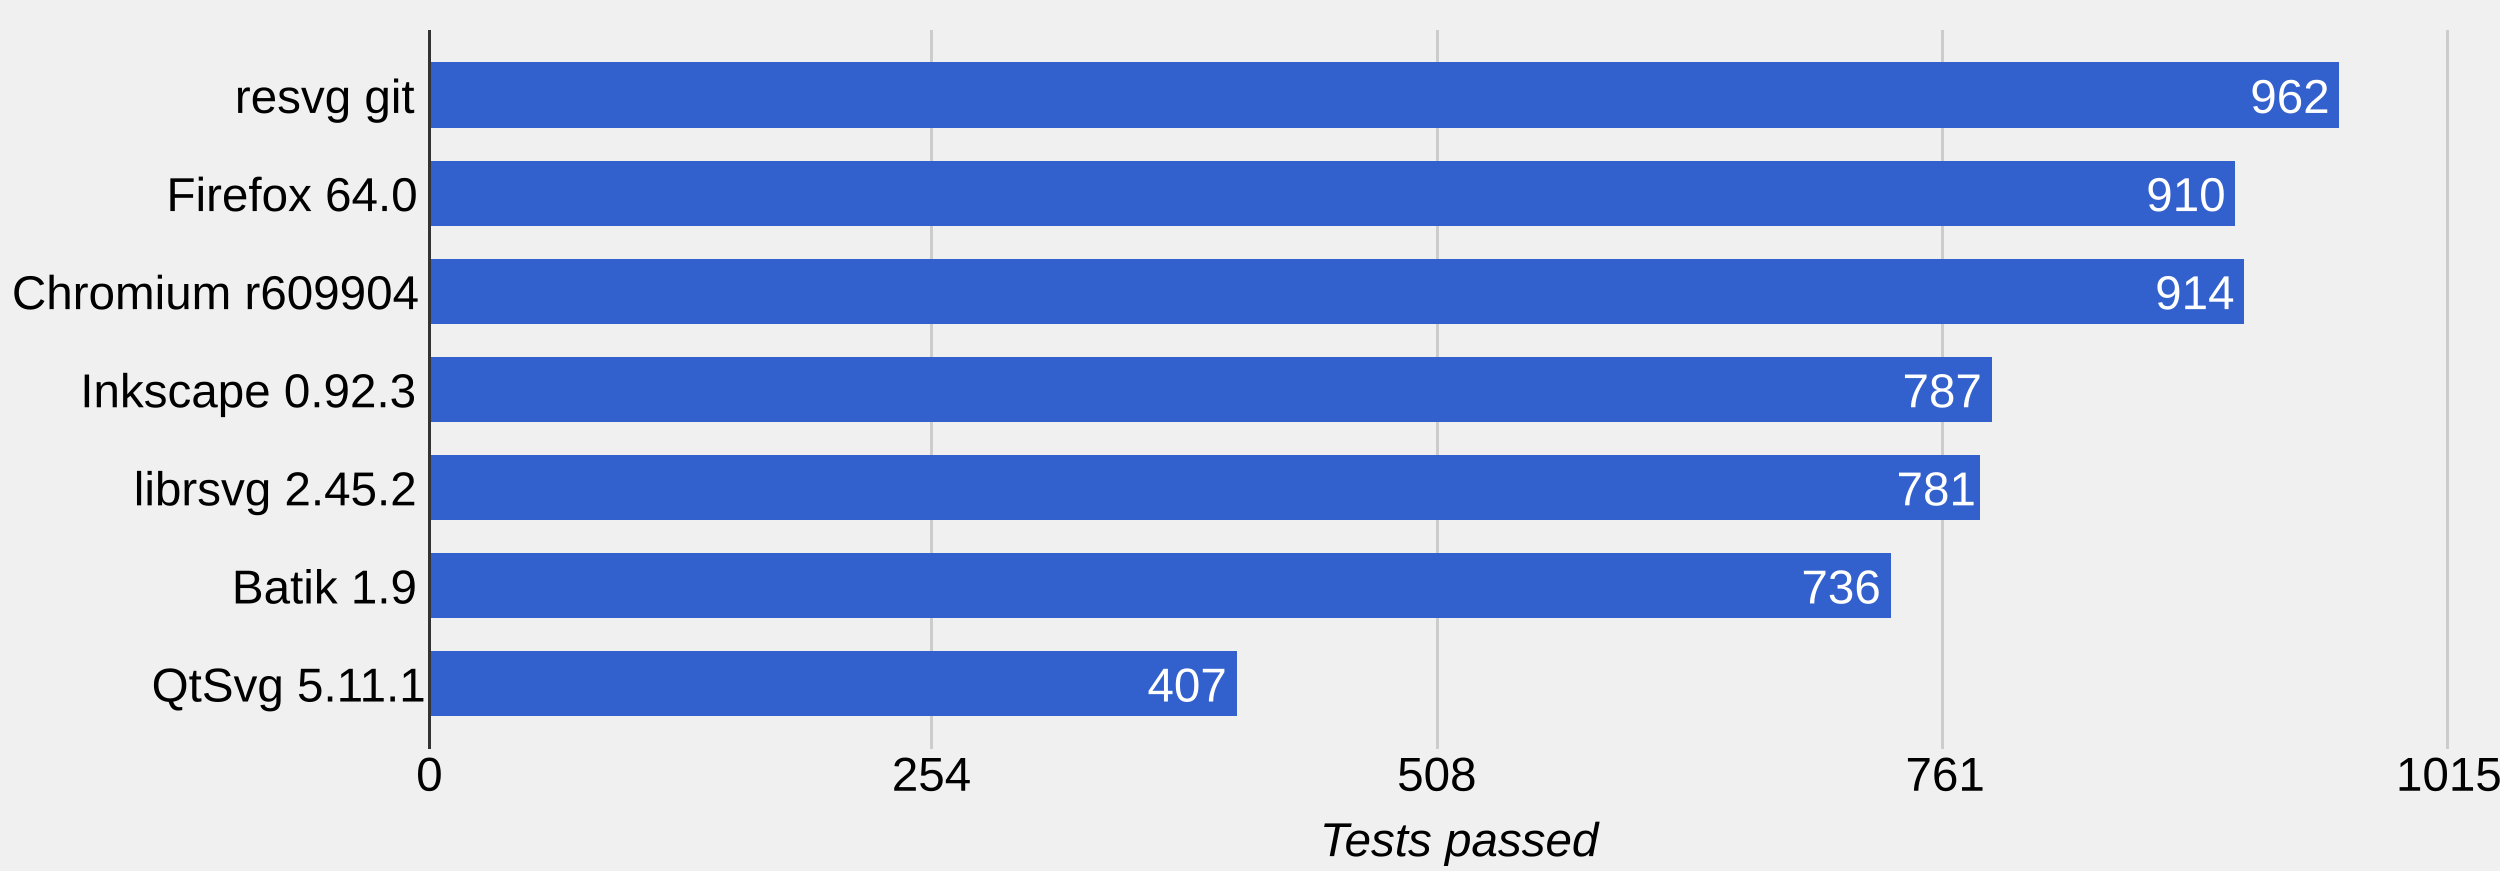
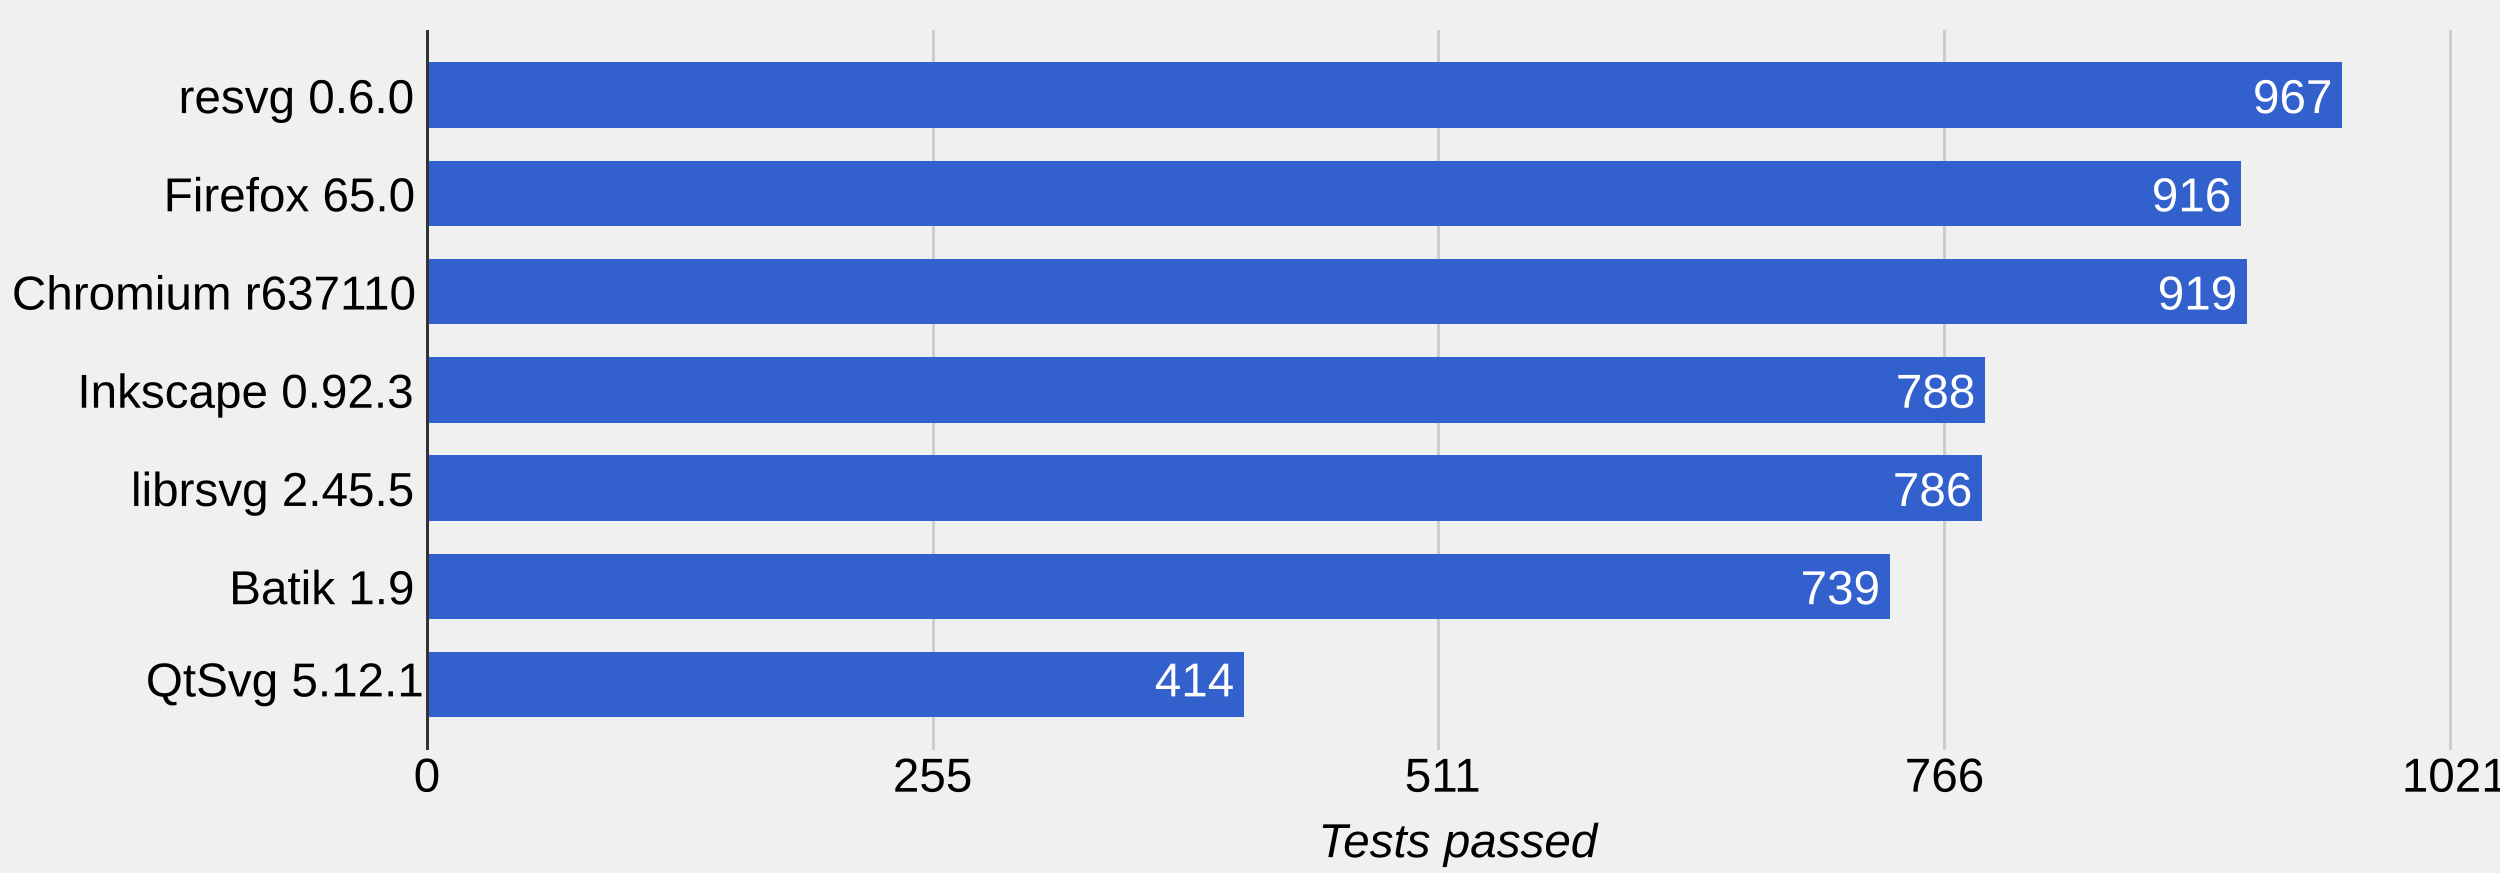
- <svg xmlns="http://www.w3.org/2000/svg" height="293" shape-rendering="crispEdges" width="841">
-   <text font-family="Arial" font-size="16" x="79" y="38">resvg git</text>
-   <text font-family="Arial" font-size="16" x="56" y="71">Firefox 64.0</text>
-   <text font-family="Arial" font-size="16" x="4" y="104">Chromium r609904</text>
-   <text font-family="Arial" font-size="16" x="27" y="137">Inkscape 0.92.3</text>
-   <text font-family="Arial" font-size="16" x="45" y="170">librsvg 2.45.2</text>
-   <text font-family="Arial" font-size="16" x="78" y="203">Batik 1.9</text>
-   <text font-family="Arial" font-size="16" x="51" y="236">QtSvg 5.11.1</text>
-   <rect fill="#ccc" height="242" width="1" x="144" y="10" />
-   <text fill="#000" font-family="Arial" font-size="16" x="140" y="266">0</text>
+ <svg xmlns="http://www.w3.org/2000/svg" height="293" shape-rendering="crispEdges" width="840">
+   <text font-family="Arial" font-size="16" x="60" y="38">resvg 0.6.0</text>
+   <text font-family="Arial" font-size="16" x="55" y="71">Firefox 65.0</text>
+   <text font-family="Arial" font-size="16" x="4" y="104">Chromium r637110</text>
+   <text font-family="Arial" font-size="16" x="26" y="137">Inkscape 0.92.3</text>
+   <text font-family="Arial" font-size="16" x="44" y="170">librsvg 2.45.5</text>
+   <text font-family="Arial" font-size="16" x="77" y="203">Batik 1.9</text>
+   <text font-family="Arial" font-size="16" x="49" y="234">QtSvg 5.12.1</text>
+   <rect fill="#ccc" height="242" width="1" x="143" y="10" />
+   <text fill="#000" font-family="Arial" font-size="16" x="139" y="266">0</text>
  <rect fill="#ccc" height="242" width="1" x="313" y="10" />
-   <text fill="#000" font-family="Arial" font-size="16" x="300" y="266">254</text>
+   <text fill="#000" font-family="Arial" font-size="16" x="300" y="266">255</text>
  <rect fill="#ccc" height="242" width="1" x="483" y="10" />
-   <text fill="#000" font-family="Arial" font-size="16" x="470" y="266">508</text>
+   <text fill="#000" font-family="Arial" font-size="16" x="472" y="266">511</text>
  <rect fill="#ccc" height="242" width="1" x="653" y="10" />
-   <text fill="#000" font-family="Arial" font-size="16" x="641" y="266">761</text>
+   <text fill="#000" font-family="Arial" font-size="16" x="640" y="266">766</text>
  <rect fill="#ccc" height="242" width="1" x="823" y="10" />
-   <text fill="#000" font-family="Arial" font-size="16" x="806" y="266">1015</text>
-   <rect fill="#3260cd" height="22" width="643" x="144" y="21" />
-   <text fill="#fff" font-family="Arial" font-size="16" x="757" y="38">962</text>
-   <rect fill="#3260cd" height="22" width="608" x="144" y="54" />
-   <text fill="#fff" font-family="Arial" font-size="16" x="722" y="71">910</text>
-   <rect fill="#3260cd" height="22" width="611" x="144" y="87" />
-   <text fill="#fff" font-family="Arial" font-size="16" x="725" y="104">914</text>
-   <rect fill="#3260cd" height="22" width="526" x="144" y="120" />
-   <text fill="#fff" font-family="Arial" font-size="16" x="640" y="137">787</text>
-   <rect fill="#3260cd" height="22" width="522" x="144" y="153" />
-   <text fill="#fff" font-family="Arial" font-size="16" x="638" y="170">781</text>
-   <rect fill="#3260cd" height="22" width="492" x="144" y="186" />
-   <text fill="#fff" font-family="Arial" font-size="16" x="606" y="203">736</text>
-   <rect fill="#3260cd" height="22" width="272" x="144" y="219" />
-   <text fill="#fff" font-family="Arial" font-size="16" x="386" y="236">407</text>
-   <rect fill="#333" height="242" width="1" x="144" y="10" />
-   <text font-family="Arial" font-size="16" font-style="italic" x="444" y="288">Tests passed</text>
+   <text fill="#000" font-family="Arial" font-size="16" x="807" y="266">1021</text>
+   <rect fill="#3260cd" height="22" width="644" x="143" y="21" />
+   <text fill="#fff" font-family="Arial" font-size="16" x="757" y="38">967</text>
+   <rect fill="#3260cd" height="22" width="610" x="143" y="54" />
+   <text fill="#fff" font-family="Arial" font-size="16" x="723" y="71">916</text>
+   <rect fill="#3260cd" height="22" width="612" x="143" y="87" />
+   <text fill="#fff" font-family="Arial" font-size="16" x="725" y="104">919</text>
+   <rect fill="#3260cd" height="22" width="524" x="143" y="120" />
+   <text fill="#fff" font-family="Arial" font-size="16" x="637" y="137">788</text>
+   <rect fill="#3260cd" height="22" width="523" x="143" y="153" />
+   <text fill="#fff" font-family="Arial" font-size="16" x="636" y="170">786</text>
+   <rect fill="#3260cd" height="22" width="492" x="143" y="186" />
+   <text fill="#fff" font-family="Arial" font-size="16" x="605" y="203">739</text>
+   <rect fill="#3260cd" height="22" width="275" x="143" y="219" />
+   <text fill="#fff" font-family="Arial" font-size="16" x="388" y="234">414</text>
+   <rect fill="#333" height="242" width="1" x="143" y="10" />
+   <text font-family="Arial" font-size="16" font-style="italic" x="443" y="288">Tests passed</text>
</svg>
